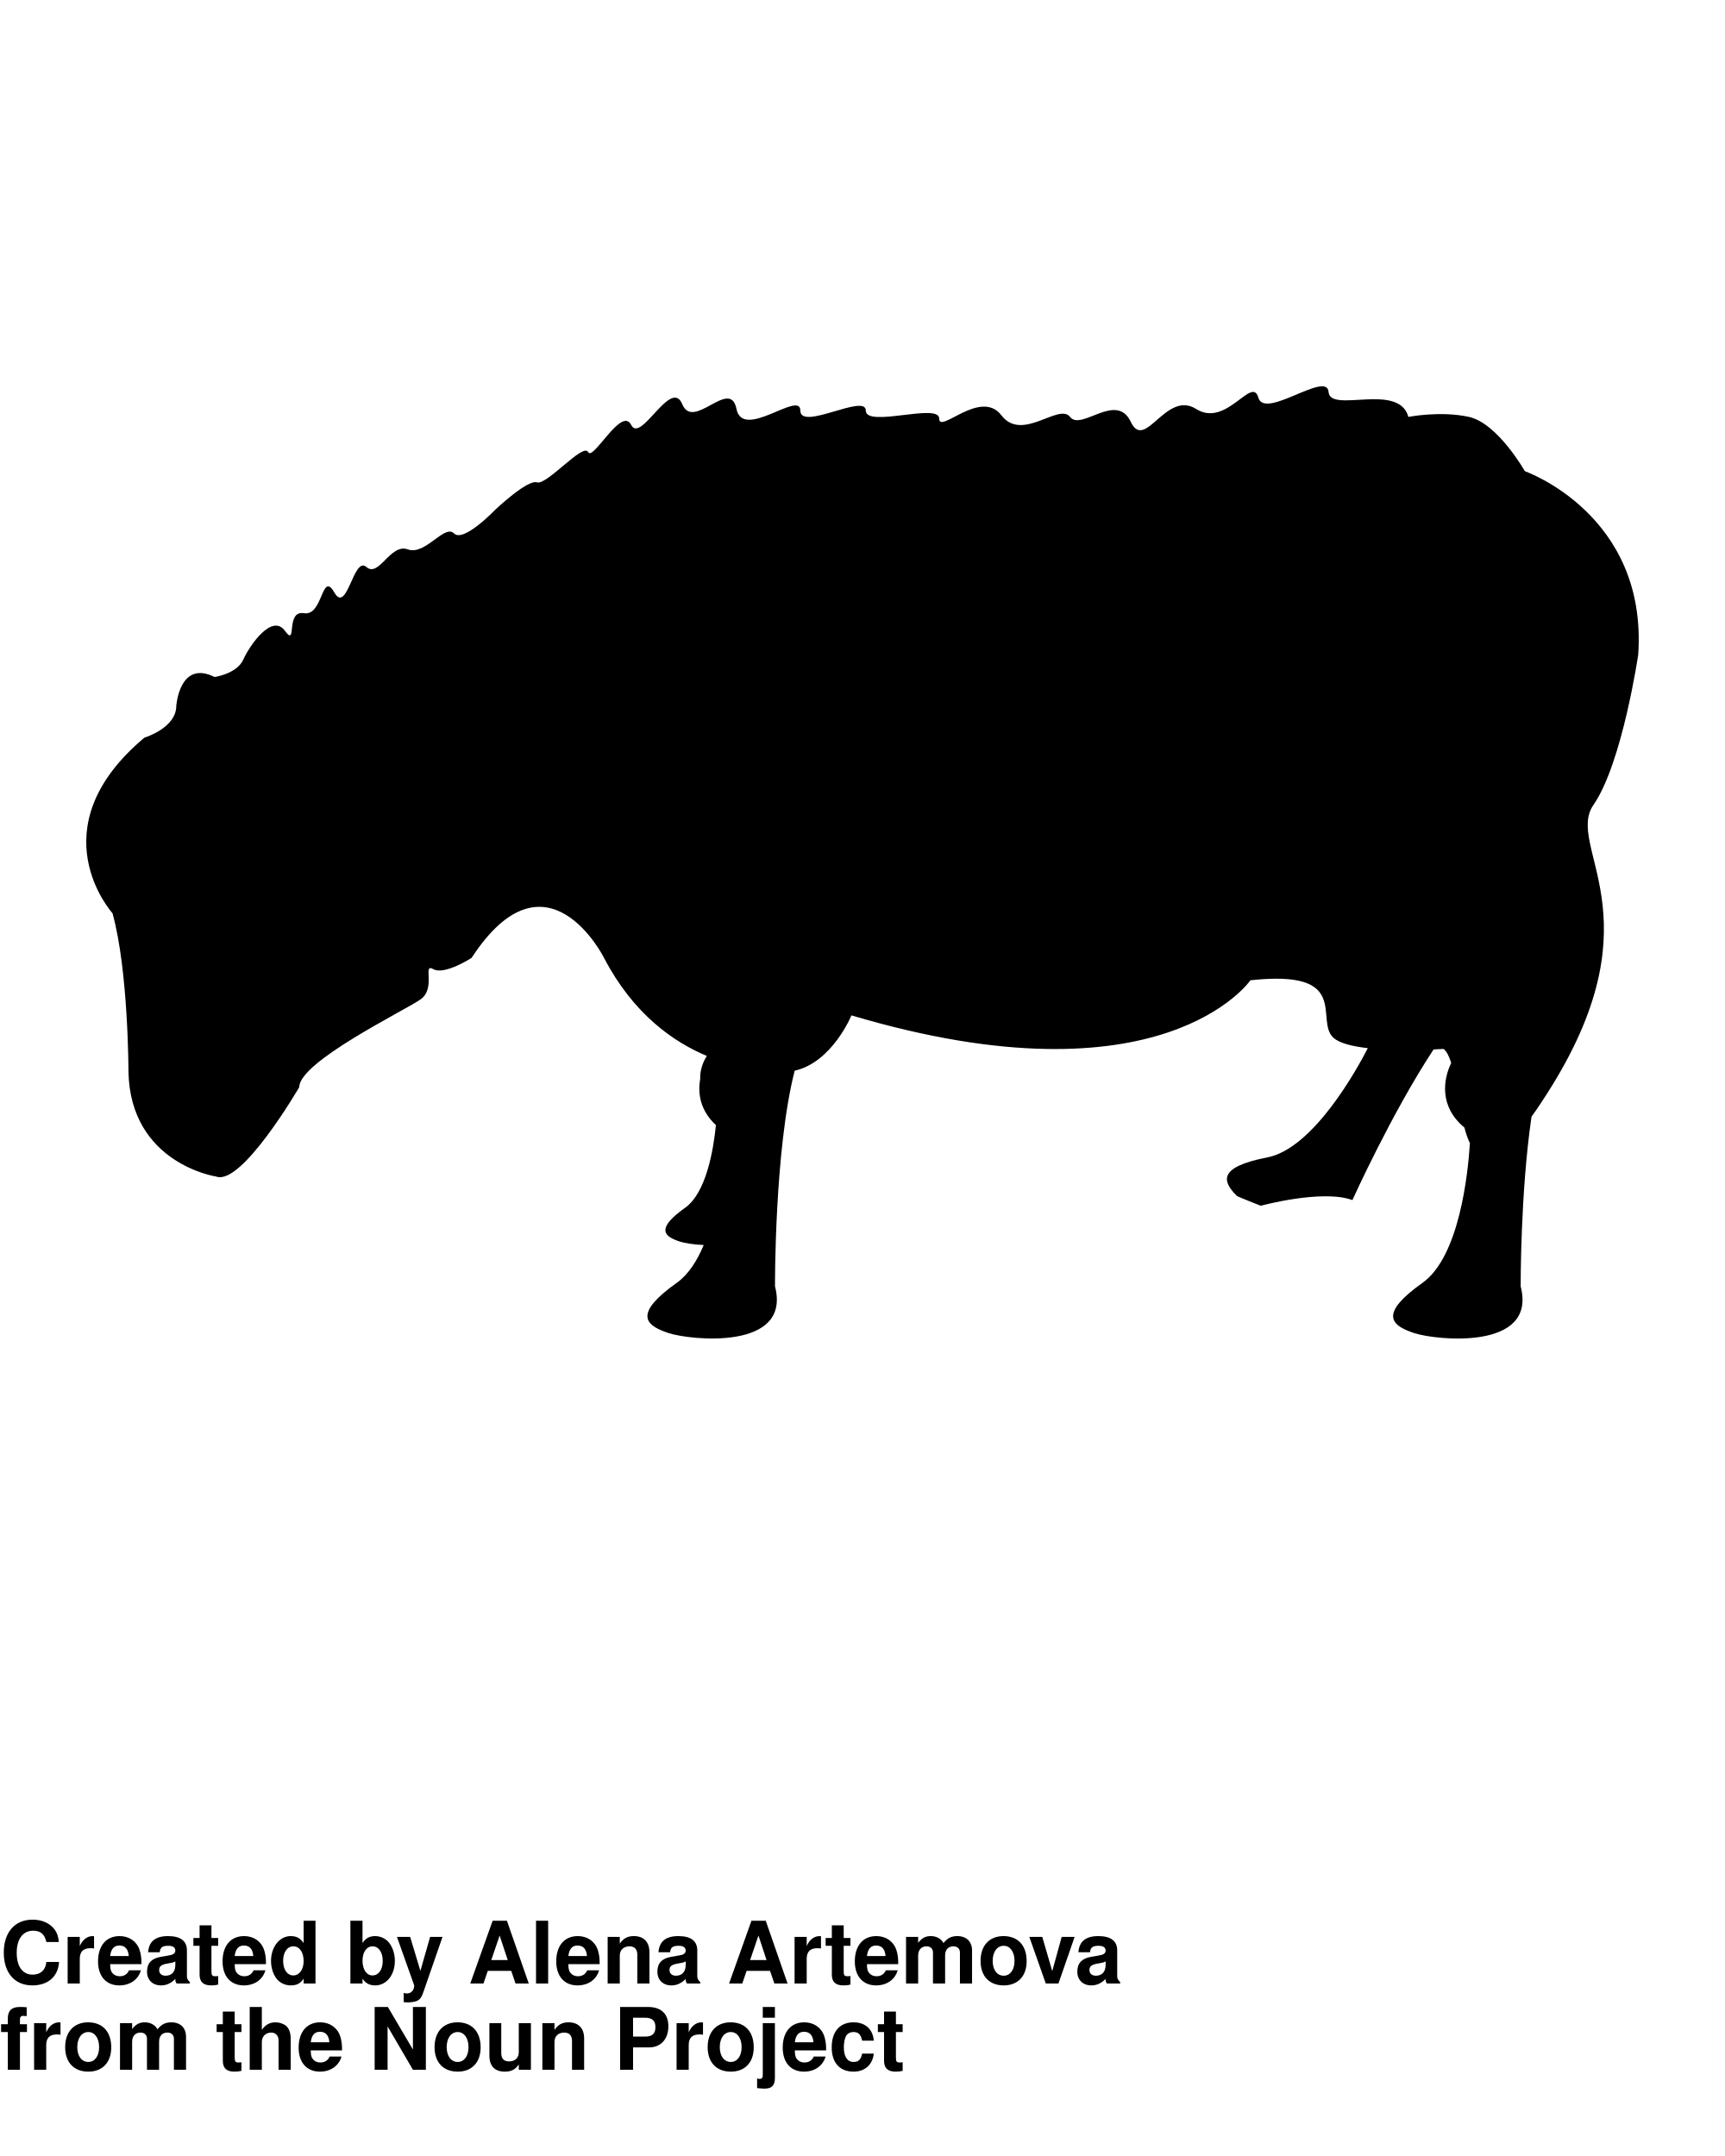
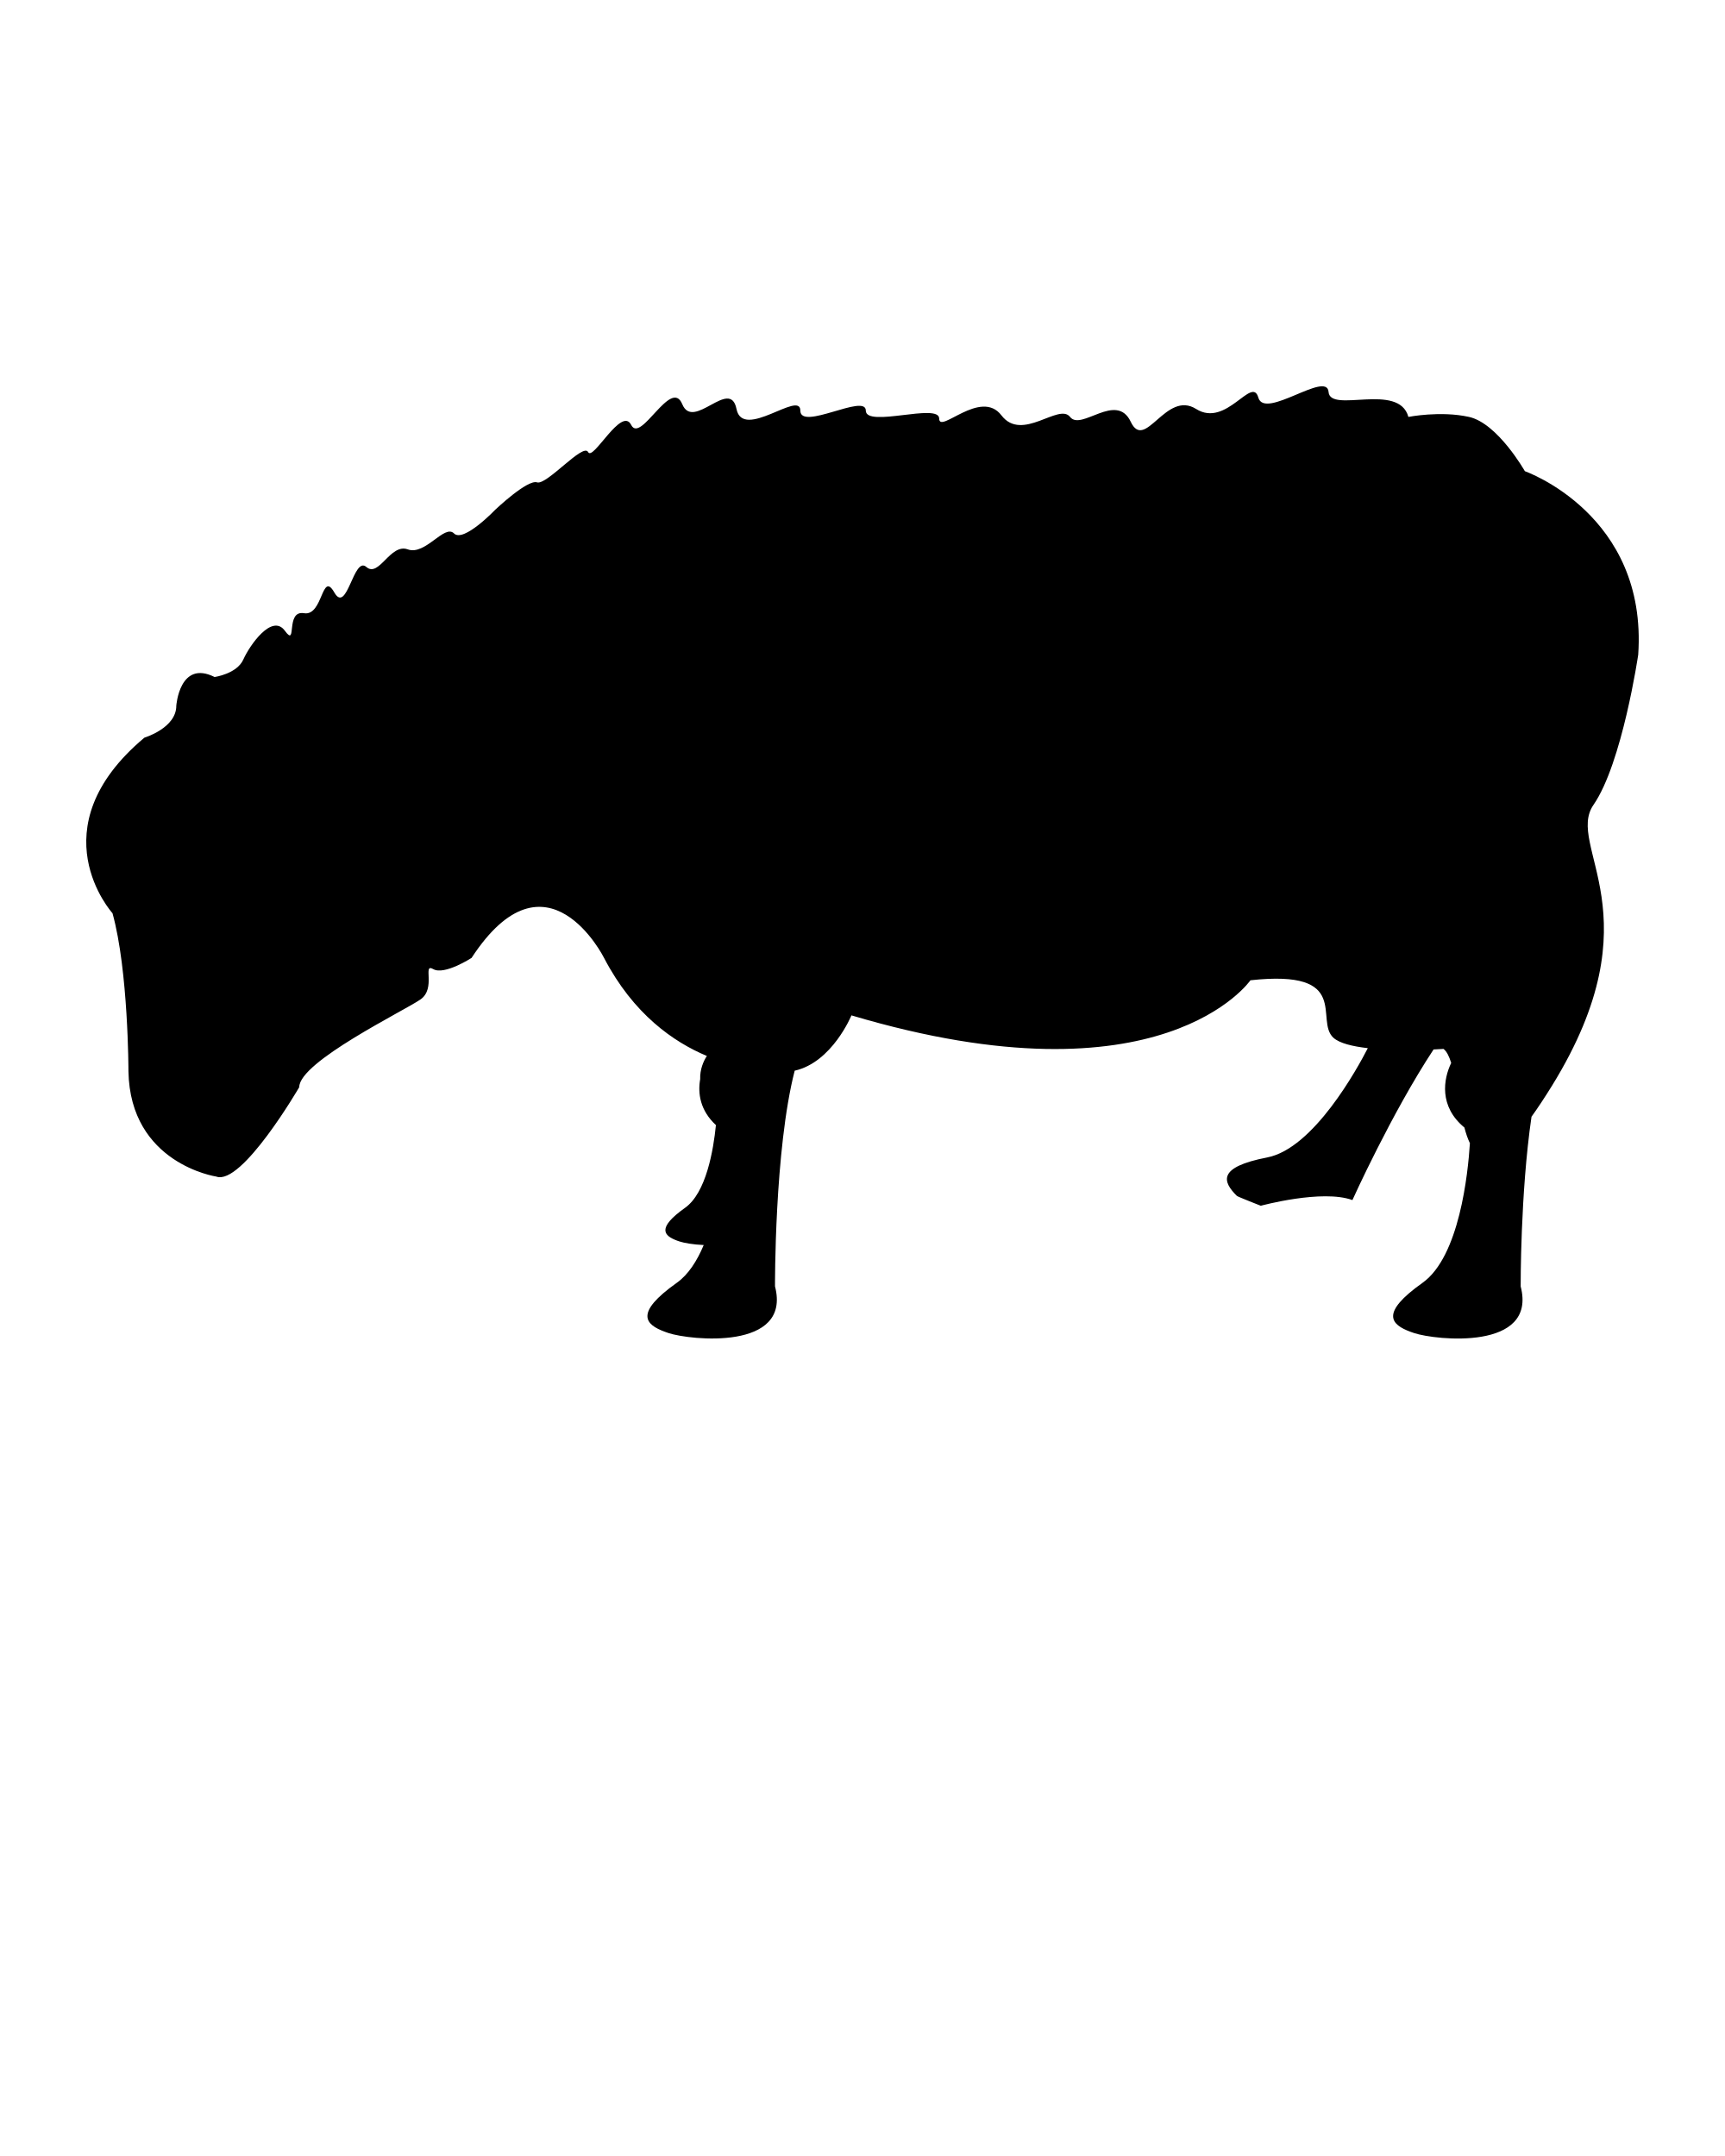
<svg xmlns="http://www.w3.org/2000/svg" version="1.1" x="0px" y="0px" viewBox="0 0 100 125" enable-background="new 0 0 100 100" xml:space="preserve">
  <path d="M94.969,37.959c0.555-8.141-6.571-10.64-6.571-10.64s-1.572-2.776-3.237-3.147c-1.664-0.368-3.515,0-3.515,0  c-0.555-2.035-4.532-0.182-4.628-1.448c-0.092-1.264-3.699,1.634-4.071,0.329c-0.367-1.305-1.849,1.769-3.607,0.658  c-1.758-1.109-2.96,2.499-3.791,0.74c-0.835-1.757-2.87,0.557-3.517-0.279c-0.647-0.832-2.776,1.482-3.978-0.091  c-1.202-1.574-3.609,1.111-3.609,0.185c0-0.926-4.254,0.555-4.254-0.462c0-1.019-3.795,1.203-3.795,0  c0-1.203-3.331,1.756-3.701-0.093c-0.37-1.851-2.497,1.296-3.143-0.277c-0.648-1.574-2.407,2.312-2.962,1.202  c-0.555-1.112-2.219,2.128-2.497,1.573c-0.28-0.555-2.404,1.941-2.96,1.757c-0.555-0.184-2.407,1.572-2.407,1.572  s-1.852,1.943-2.407,1.389c-0.555-0.557-1.663,1.295-2.68,0.925c-1.019-0.371-1.666,1.666-2.405,1.017  c-0.743-0.647-1.113,2.775-1.854,1.48c-0.739-1.295-0.647,1.388-1.755,1.203c-1.111-0.185-0.37,2.035-1.111,1.018  c-0.741-1.017-2.035,0.833-2.407,1.664c-0.37,0.835-1.666,1.018-1.666,1.018c-2.033-1.018-2.221,1.667-2.221,1.667  c0,1.294-1.849,1.849-1.849,1.849C2.08,48.042,6.522,52.947,6.522,52.947c0.924,3.33,0.924,9.161,0.924,9.161  c0.094,5.364,5.089,6.106,5.089,6.106c1.48,0.554,4.812-5.182,4.812-5.182c0-1.479,6.106-4.44,7.03-5.087  c0.924-0.648,0.092-2.128,0.739-1.758c0.647,0.369,2.221-0.65,2.221-0.65c4.35-6.66,7.68,0,7.68,0  c1.698,3.263,4.038,4.882,5.961,5.685c-0.197,0.293-0.409,0.794-0.387,1.343c-0.149,0.829-0.002,1.82,0.912,2.665  c-0.144,1.436-0.56,3.923-1.788,4.795c-1.666,1.184-1.224,1.621-0.468,1.902c0.048,0.018,0.094,0.034,0.142,0.049  c0.252,0.085,0.794,0.184,1.406,0.208c-0.384,0.92-0.892,1.715-1.558,2.188c-2.486,1.765-1.828,2.422-0.697,2.84  c0.07,0.025,0.14,0.05,0.21,0.074c1.25,0.416,7.148,1.042,6.178-2.705c0,0-0.039-7.911,1.141-12.505  c2.175-0.486,3.29-3.207,3.29-3.207c18.041,5.367,23.13-2.035,23.13-2.035c5.92-0.647,3.699,2.314,4.81,3.332  c0.35,0.32,1.113,0.503,1.994,0.604c-0.599,1.169-3.139,5.817-5.833,6.336c-2.903,0.561-2.588,1.404-1.757,2.229  c0.05,0.05,1.386,0.572,1.386,0.572s3.564-0.971,5.312-0.329c0,0,2.26-5.019,4.704-8.733c0.356-0.016,0.577-0.031,0.577-0.031  c0.184,0.138,0.326,0.43,0.446,0.812c-0.455,0.938-0.717,2.524,0.765,3.746c0.087,0.339,0.192,0.649,0.319,0.909  c-0.111,1.754-0.607,6.571-2.745,8.093c-2.488,1.765-1.828,2.422-0.7,2.84c0.07,0.025,0.14,0.05,0.212,0.074  c1.248,0.416,7.146,1.042,6.176-2.705c0,0-0.024-5.378,0.628-9.838c0.361-0.504,0.758-1.1,1.191-1.802  c6.106-9.9,0.739-13.878,2.404-16.282C94.043,44.25,94.969,37.959,94.969,37.959z" />
-   <text x="0" y="115" fill="#000000" font-size="5px" font-weight="bold" font-family="'Helvetica Neue', Helvetica, Arial-Unicode, Arial, Sans-serif">Created by Alena Artemova</text>
-   <text x="0" y="120" fill="#000000" font-size="5px" font-weight="bold" font-family="'Helvetica Neue', Helvetica, Arial-Unicode, Arial, Sans-serif">from the Noun Project</text>
</svg>
